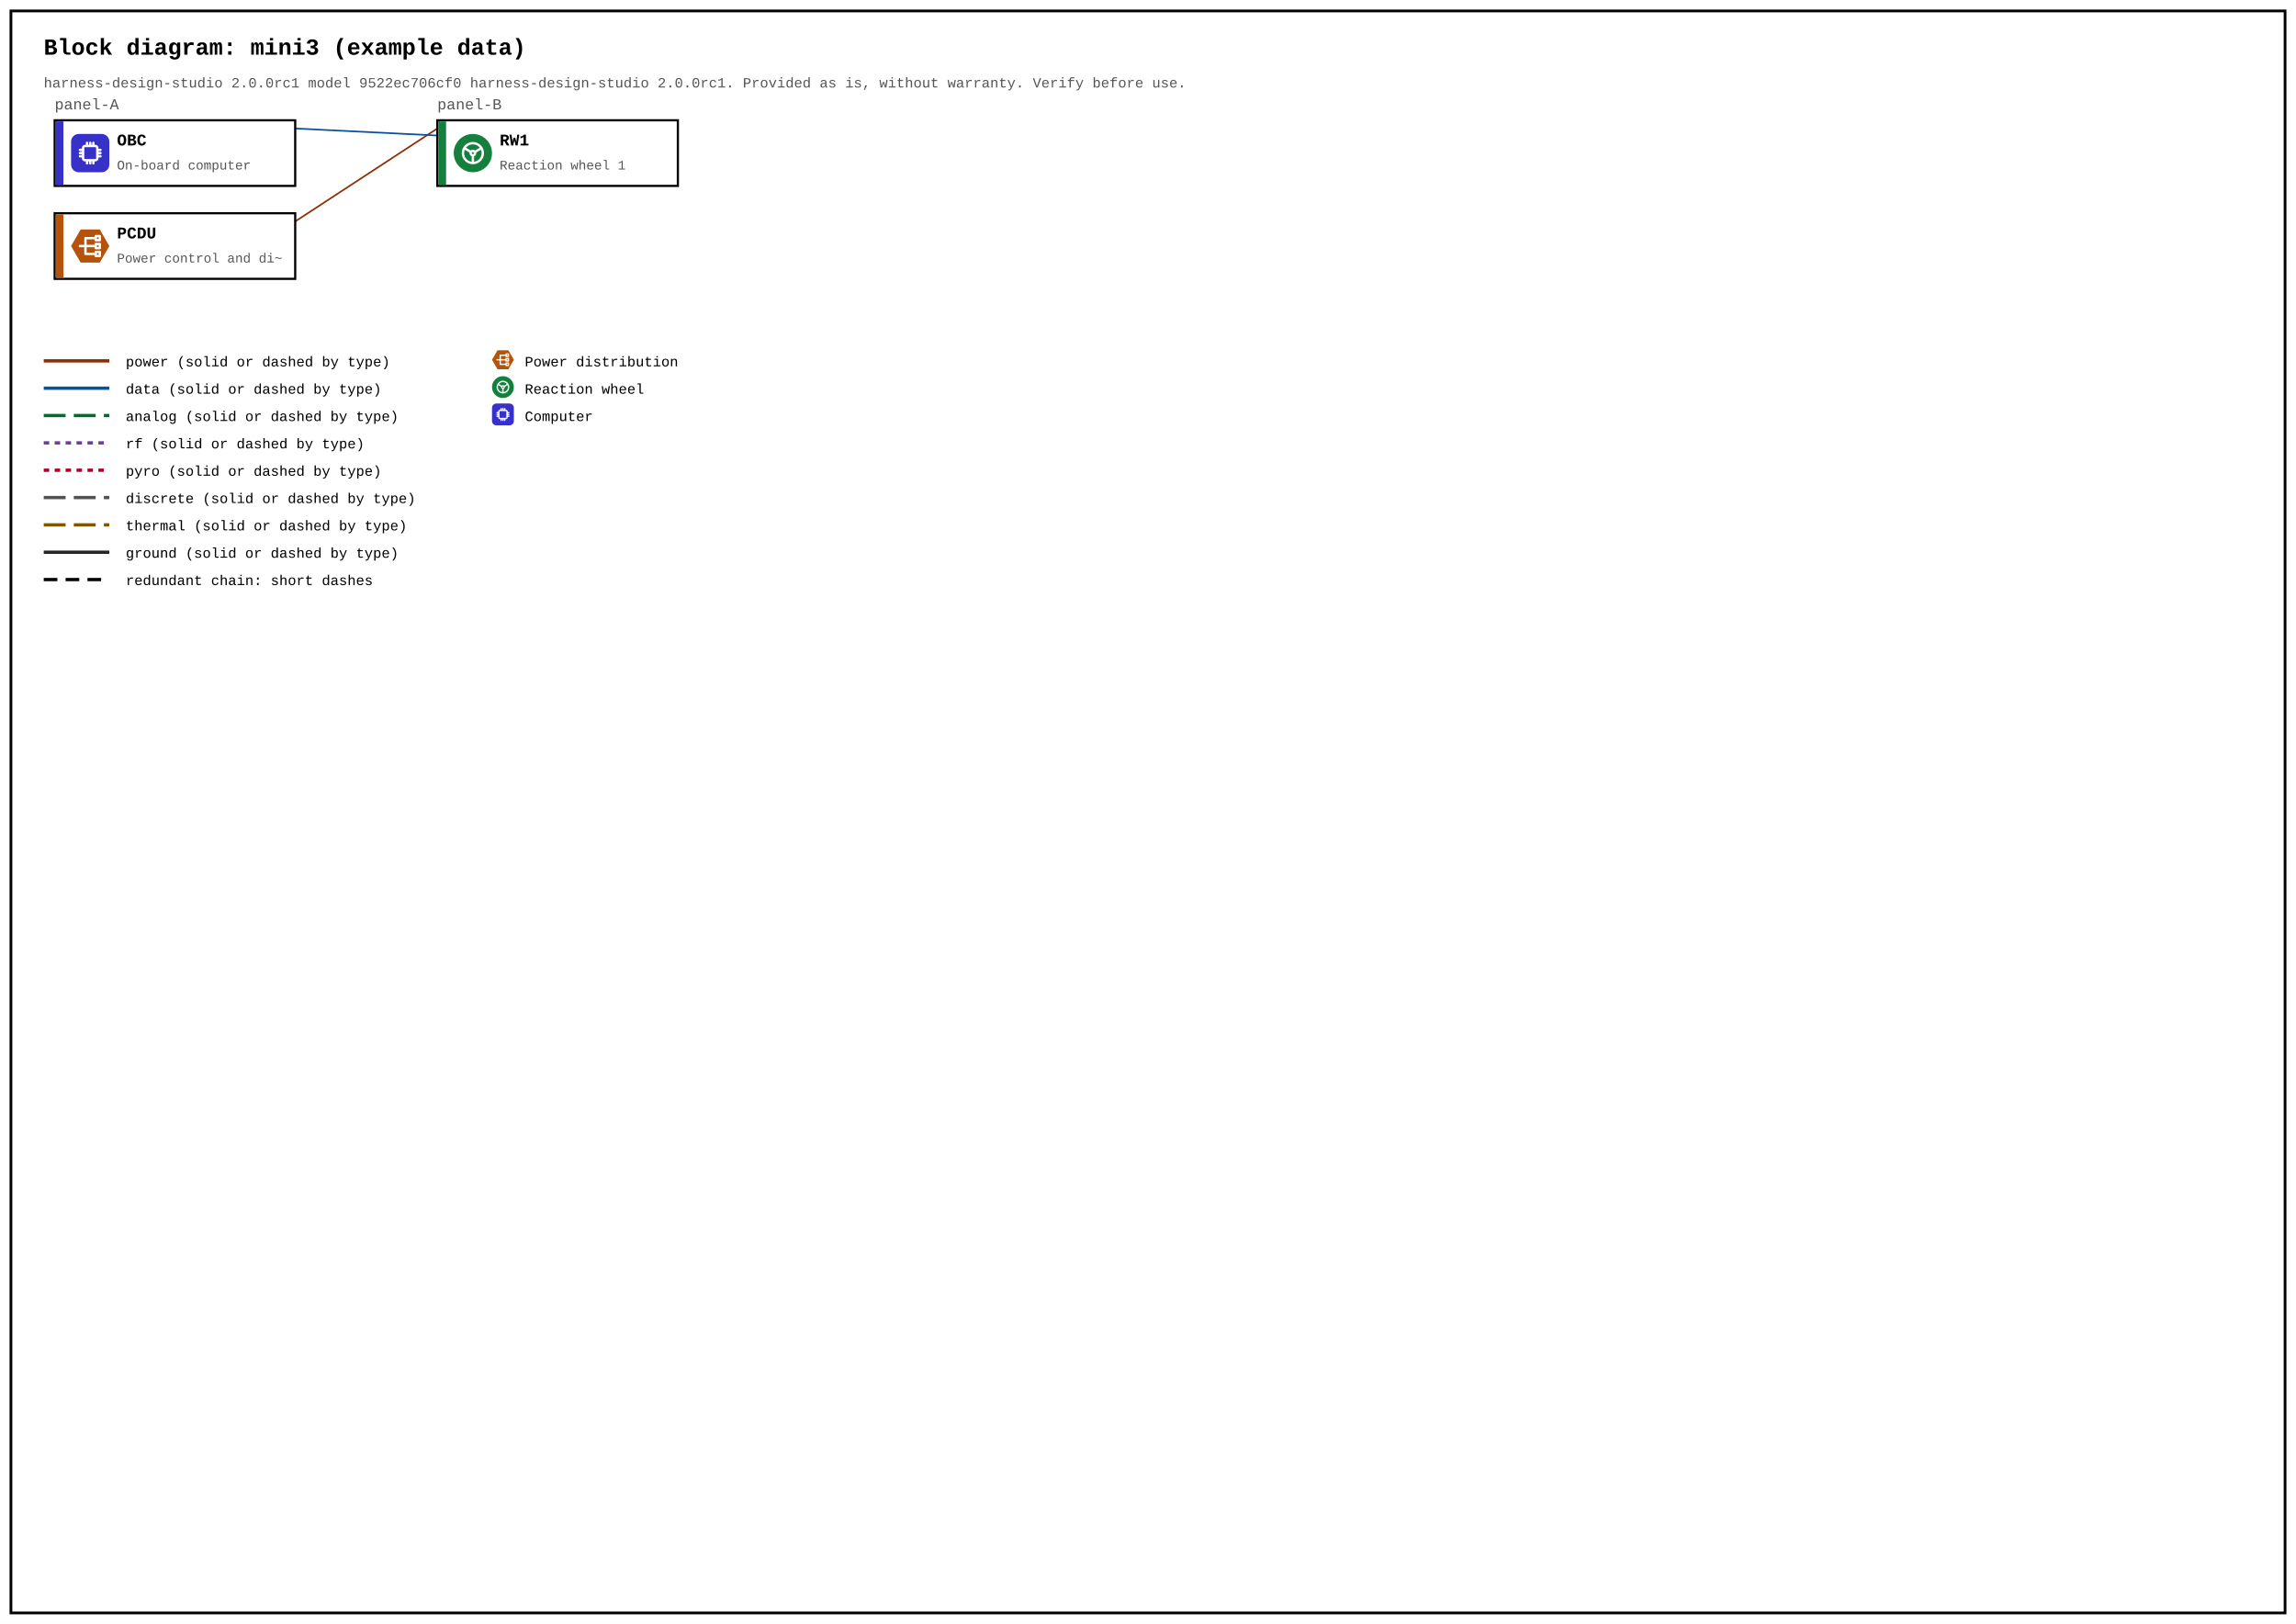
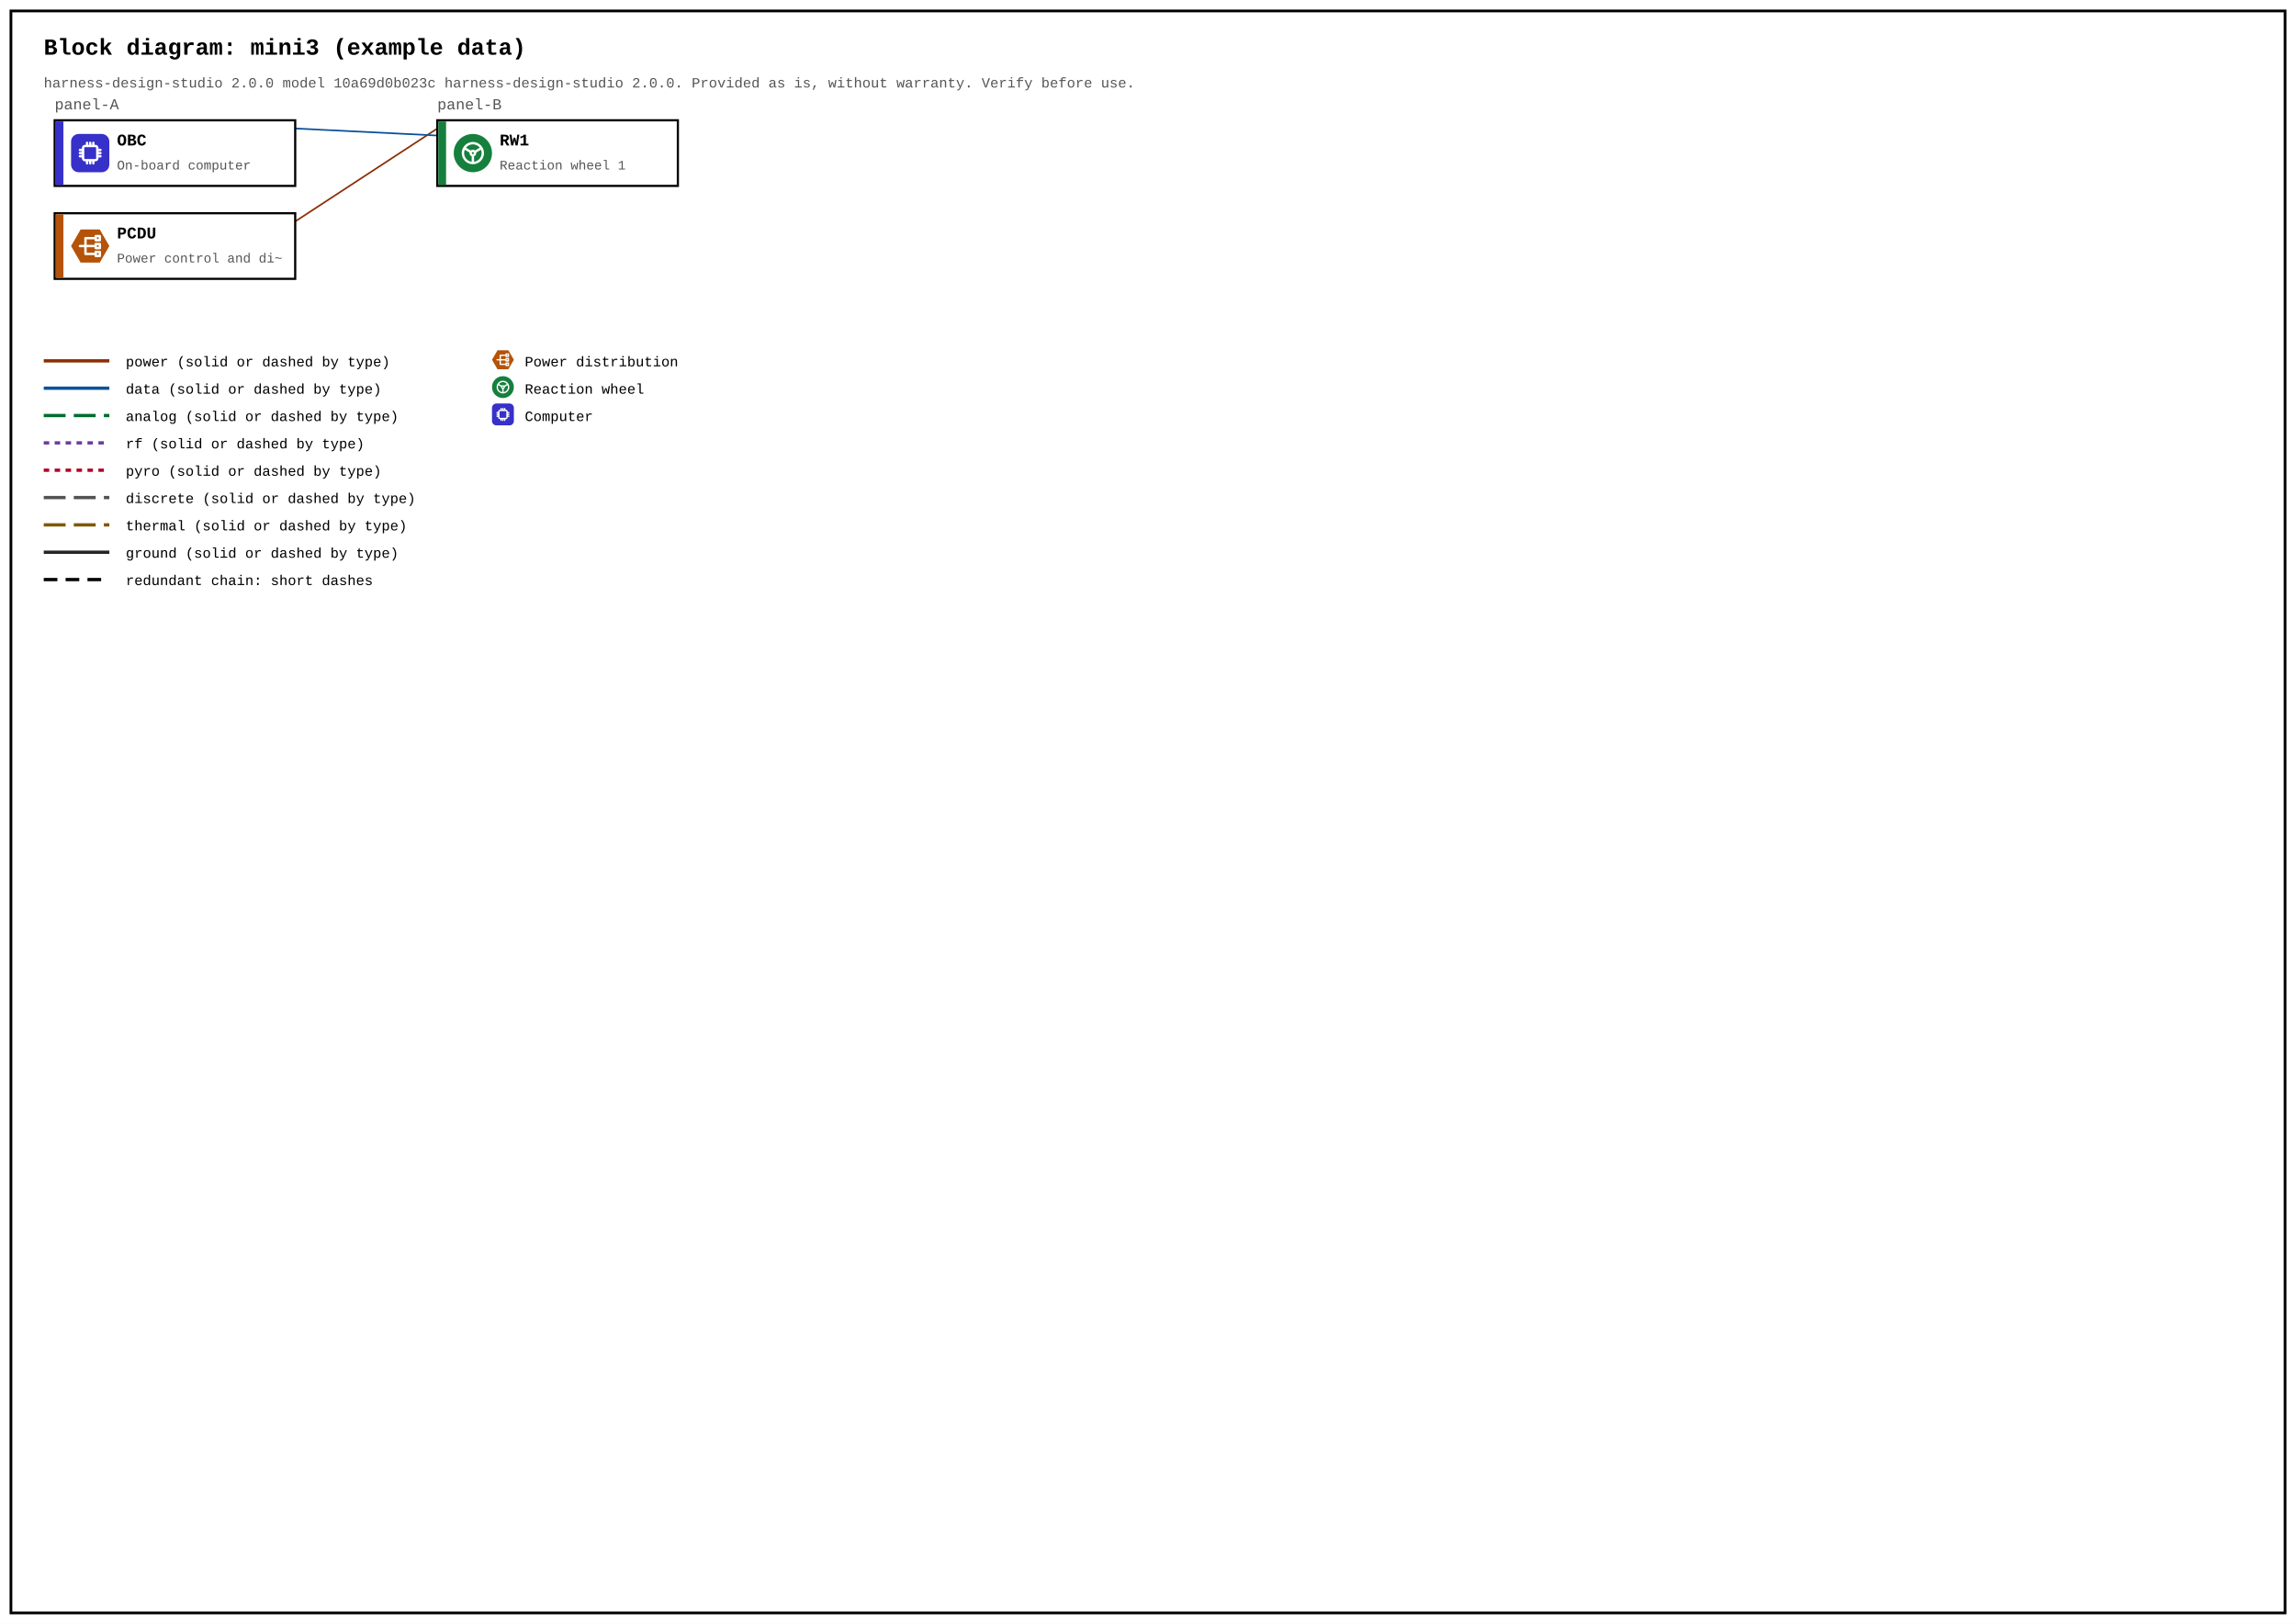
<svg xmlns="http://www.w3.org/2000/svg" width="420mm" height="297mm" viewBox="0 0 420 297" font-family="Courier New, Courier, monospace">
  <rect x="0" y="0" width="420" height="297" fill="#ffffff" />
  <rect x="2" y="2" width="416" height="293" fill="none" stroke="#000000" stroke-width="0.5" />
  <text x="8" y="10" font-size="4.2" font-weight="bold" text-anchor="start" fill="#000000">Block diagram: mini3 (example data)</text>
-   <text x="8" y="16" font-size="2.6" text-anchor="start" fill="#555555">harness-design-studio 2.0.0rc1 model 9522ec706cf0   harness-design-studio 2.0.0rc1. Provided as is, without warranty. Verify before use.</text>
+   <text x="8" y="16" font-size="2.6" text-anchor="start" fill="#555555">harness-design-studio 2.0.0 model 10a69d0b023c   harness-design-studio 2.0.0. Provided as is, without warranty. Verify before use.</text>
  <text x="10" y="20" font-size="2.8" text-anchor="start" fill="#555555">panel-A</text>
  <text x="80" y="20" font-size="2.8" text-anchor="start" fill="#555555">panel-B</text>
  <line x1="54" y1="40.5" x2="80" y2="23.5" stroke="#8c2d04" stroke-width="0.3" />
  <line x1="54" y1="23.5" x2="80" y2="24.786" stroke="#08519c" stroke-width="0.3" />
  <rect x="10" y="22" width="44" height="12" fill="#ffffff" stroke="#000000" stroke-width="0.4" />
  <path d="M 10.2 22.2 L 11.6 22.2 L 11.6 33.8 L 10.2 33.8 Z" fill="#3730c9" />
  <path d="M 14.4 24.5 L 18.6 24.5 C 19.373 24.5 20 25.127 20 25.9 L 20 30.1 C 20 30.873 19.373 31.5 18.6 31.5 L 14.4 31.5 C 13.627 31.5 13 30.873 13 30.1 L 13 25.9 C 13 25.127 13.627 24.5 14.4 24.5 Z" fill="#3730c9" />
  <path d="M 15.547 26.701 L 17.453 26.701 C 17.644 26.701 17.799 26.856 17.799 27.047 L 17.799 28.953 C 17.799 29.144 17.644 29.299 17.453 29.299 L 15.547 29.299 C 15.356 29.299 15.201 29.144 15.201 28.953 L 15.201 27.047 C 15.201 26.856 15.356 26.701 15.547 26.701 Z M 15.922 26.123 L 15.922 26.701 M 15.922 29.299 L 15.922 29.877 M 14.623 27.422 L 15.201 27.422 M 17.799 27.422 L 18.377 27.422 M 16.5 26.123 L 16.5 26.701 M 16.5 29.299 L 16.5 29.877 M 14.623 28 L 15.201 28 M 17.799 28 L 18.377 28 M 17.078 26.123 L 17.078 26.701 M 17.078 29.299 L 17.078 29.877 M 14.623 28.578 L 15.201 28.578 M 17.799 28.578 L 18.377 28.578" fill="none" stroke="#ffffff" stroke-width="0.433" stroke-linecap="round" stroke-linejoin="round" />
  <text x="21.4" y="26.6" font-size="3" font-weight="bold" text-anchor="start" fill="#000000">OBC</text>
  <text x="21.4" y="31" font-size="2.4" text-anchor="start" fill="#555555">On-board computer</text>
  <rect x="10" y="39" width="44" height="12" fill="#ffffff" stroke="#000000" stroke-width="0.4" />
  <path d="M 10.2 39.2 L 11.6 39.2 L 11.6 50.8 L 10.2 50.8 Z" fill="#b45309" />
  <path d="M 20 45 L 18.25 48.031 L 14.75 48.031 L 13 45 L 14.75 41.969 L 18.25 41.969 Z" fill="#b45309" />
  <path d="M 14.623 45 L 15.634 45 M 15.634 43.556 L 15.634 46.444 M 15.634 43.556 L 17.511 43.556 M 17.511 43.181 L 18.261 43.181 L 18.261 43.932 L 17.511 43.932 Z M 15.634 45 L 17.511 45 M 17.511 44.625 L 18.261 44.625 L 18.261 45.375 L 17.511 45.375 Z M 15.634 46.444 L 17.511 46.444 M 17.511 46.068 L 18.261 46.068 L 18.261 46.819 L 17.511 46.819 Z" fill="none" stroke="#ffffff" stroke-width="0.433" stroke-linecap="round" stroke-linejoin="round" />
  <text x="21.4" y="43.6" font-size="3" font-weight="bold" text-anchor="start" fill="#000000">PCDU</text>
  <text x="21.4" y="48" font-size="2.4" text-anchor="start" fill="#555555">Power control and di~</text>
  <rect x="80" y="22" width="44" height="12" fill="#ffffff" stroke="#000000" stroke-width="0.4" />
  <path d="M 80.2 22.2 L 81.6 22.2 L 81.6 33.8 L 80.2 33.8 Z" fill="#15803d" />
  <path d="M 90 28 C 90 26.067 88.433 24.5 86.5 24.5 C 84.567 24.5 83 26.067 83 28 C 83 29.933 84.567 31.5 86.5 31.5 C 88.433 31.5 90 29.933 90 28 Z" fill="#15803d" />
  <path d="M 88.319 28 C 88.319 26.995 87.505 26.181 86.5 26.181 C 85.495 26.181 84.681 26.995 84.681 28 C 84.681 29.005 85.495 29.819 86.5 29.819 C 87.505 29.819 88.319 29.005 88.319 28 Z M 86.904 28 C 86.904 27.777 86.723 27.596 86.5 27.596 C 86.277 27.596 86.096 27.777 86.096 28 C 86.096 28.223 86.277 28.404 86.5 28.404 C 86.723 28.404 86.904 28.223 86.904 28 Z M 86.5 28.404 L 86.5 29.819 M 86.15 27.798 L 84.925 27.09 M 86.85 27.798 L 88.075 27.09" fill="none" stroke="#ffffff" stroke-width="0.433" stroke-linecap="round" stroke-linejoin="round" />
  <text x="91.4" y="26.6" font-size="3" font-weight="bold" text-anchor="start" fill="#000000">RW1</text>
  <text x="91.4" y="31" font-size="2.4" text-anchor="start" fill="#555555">Reaction wheel 1</text>
  <line x1="8" y1="66" x2="20" y2="66" stroke="#8c2d04" stroke-width="0.6" />
  <text x="23" y="67" font-size="2.6" text-anchor="start" fill="#000000">power (solid or dashed by type)</text>
  <line x1="8" y1="71" x2="20" y2="71" stroke="#08519c" stroke-width="0.6" />
  <text x="23" y="72" font-size="2.6" text-anchor="start" fill="#000000">data (solid or dashed by type)</text>
  <line x1="8" y1="76" x2="20" y2="76" stroke="#006d2c" stroke-width="0.6" stroke-dasharray="4 1.5" />
  <text x="23" y="77" font-size="2.6" text-anchor="start" fill="#000000">analog (solid or dashed by type)</text>
  <line x1="8" y1="81" x2="20" y2="81" stroke="#6a3d9a" stroke-width="0.6" stroke-dasharray="1 1" />
  <text x="23" y="82" font-size="2.6" text-anchor="start" fill="#000000">rf (solid or dashed by type)</text>
  <line x1="8" y1="86" x2="20" y2="86" stroke="#b10026" stroke-width="0.6" stroke-dasharray="1 1" />
  <text x="23" y="87" font-size="2.6" text-anchor="start" fill="#000000">pyro (solid or dashed by type)</text>
  <line x1="8" y1="91" x2="20" y2="91" stroke="#525252" stroke-width="0.6" stroke-dasharray="4 1.5" />
  <text x="23" y="92" font-size="2.6" text-anchor="start" fill="#000000">discrete (solid or dashed by type)</text>
  <line x1="8" y1="96" x2="20" y2="96" stroke="#7f5800" stroke-width="0.6" stroke-dasharray="4 1.5" />
  <text x="23" y="97" font-size="2.6" text-anchor="start" fill="#000000">thermal (solid or dashed by type)</text>
  <line x1="8" y1="101" x2="20" y2="101" stroke="#252525" stroke-width="0.6" />
  <text x="23" y="102" font-size="2.6" text-anchor="start" fill="#000000">ground (solid or dashed by type)</text>
  <line x1="8" y1="106" x2="20" y2="106" stroke="#000000" stroke-width="0.6" stroke-dasharray="2.5 1.5" />
  <text x="23" y="107" font-size="2.6" text-anchor="start" fill="#000000">redundant chain: short dashes</text>
  <path d="M 94 65.8 L 93 67.532 L 91 67.532 L 90 65.8 L 91 64.068 L 93 64.068 Z" fill="#b45309" />
  <path d="M 90.927 65.8 L 91.505 65.8 M 91.505 64.975 L 91.505 66.625 M 91.505 64.975 L 92.578 64.975 M 92.578 64.76 L 93.007 64.76 L 93.007 65.189 L 92.578 65.189 Z M 91.505 65.8 L 92.578 65.8 M 92.578 65.585 L 93.007 65.585 L 93.007 66.014 L 92.578 66.014 Z M 91.505 66.625 L 92.578 66.625 M 92.578 66.41 L 93.007 66.41 L 93.007 66.84 L 92.578 66.84 Z" fill="none" stroke="#ffffff" stroke-width="0.247" stroke-linecap="round" stroke-linejoin="round" />
  <text x="96" y="67" font-size="2.6" text-anchor="start" fill="#000000">Power distribution</text>
  <path d="M 94 70.8 C 94 69.695 93.105 68.8 92 68.8 C 90.895 68.8 90 69.695 90 70.8 C 90 71.905 90.895 72.8 92 72.8 C 93.105 72.8 94 71.905 94 70.8 Z" fill="#15803d" />
  <path d="M 93.04 70.8 C 93.04 70.226 92.574 69.76 92 69.76 C 91.426 69.76 90.96 70.226 90.96 70.8 C 90.96 71.374 91.426 71.84 92 71.84 C 92.574 71.84 93.04 71.374 93.04 70.8 Z M 92.231 70.8 C 92.231 70.672 92.128 70.569 92 70.569 C 91.872 70.569 91.769 70.672 91.769 70.8 C 91.769 70.928 91.872 71.031 92 71.031 C 92.128 71.031 92.231 70.928 92.231 70.8 Z M 92 71.031 L 92 71.84 M 91.8 70.684 L 91.1 70.28 M 92.2 70.684 L 92.9 70.28" fill="none" stroke="#ffffff" stroke-width="0.247" stroke-linecap="round" stroke-linejoin="round" />
  <text x="96" y="72" font-size="2.6" text-anchor="start" fill="#000000">Reaction wheel</text>
  <path d="M 90.8 73.8 L 93.2 73.8 C 93.642 73.8 94 74.158 94 74.6 L 94 77 C 94 77.442 93.642 77.8 93.2 77.8 L 90.8 77.8 C 90.358 77.8 90 77.442 90 77 L 90 74.6 C 90 74.158 90.358 73.8 90.8 73.8 Z" fill="#3730c9" />
  <path d="M 91.456 75.058 L 92.544 75.058 C 92.654 75.058 92.743 75.146 92.743 75.255 L 92.743 76.344 C 92.743 76.454 92.654 76.543 92.544 76.543 L 91.456 76.543 C 91.346 76.543 91.257 76.454 91.257 76.344 L 91.257 75.255 C 91.257 75.146 91.346 75.058 91.456 75.058 Z M 91.67 74.728 L 91.67 75.058 M 91.67 76.543 L 91.67 76.873 M 90.927 75.47 L 91.257 75.47 M 92.743 75.47 L 93.073 75.47 M 92 74.728 L 92 75.058 M 92 76.543 L 92 76.873 M 90.927 75.8 L 91.257 75.8 M 92.743 75.8 L 93.073 75.8 M 92.33 74.728 L 92.33 75.058 M 92.33 76.543 L 92.33 76.873 M 90.927 76.13 L 91.257 76.13 M 92.743 76.13 L 93.073 76.13" fill="none" stroke="#ffffff" stroke-width="0.247" stroke-linecap="round" stroke-linejoin="round" />
  <text x="96" y="77" font-size="2.6" text-anchor="start" fill="#000000">Computer</text>
</svg>
